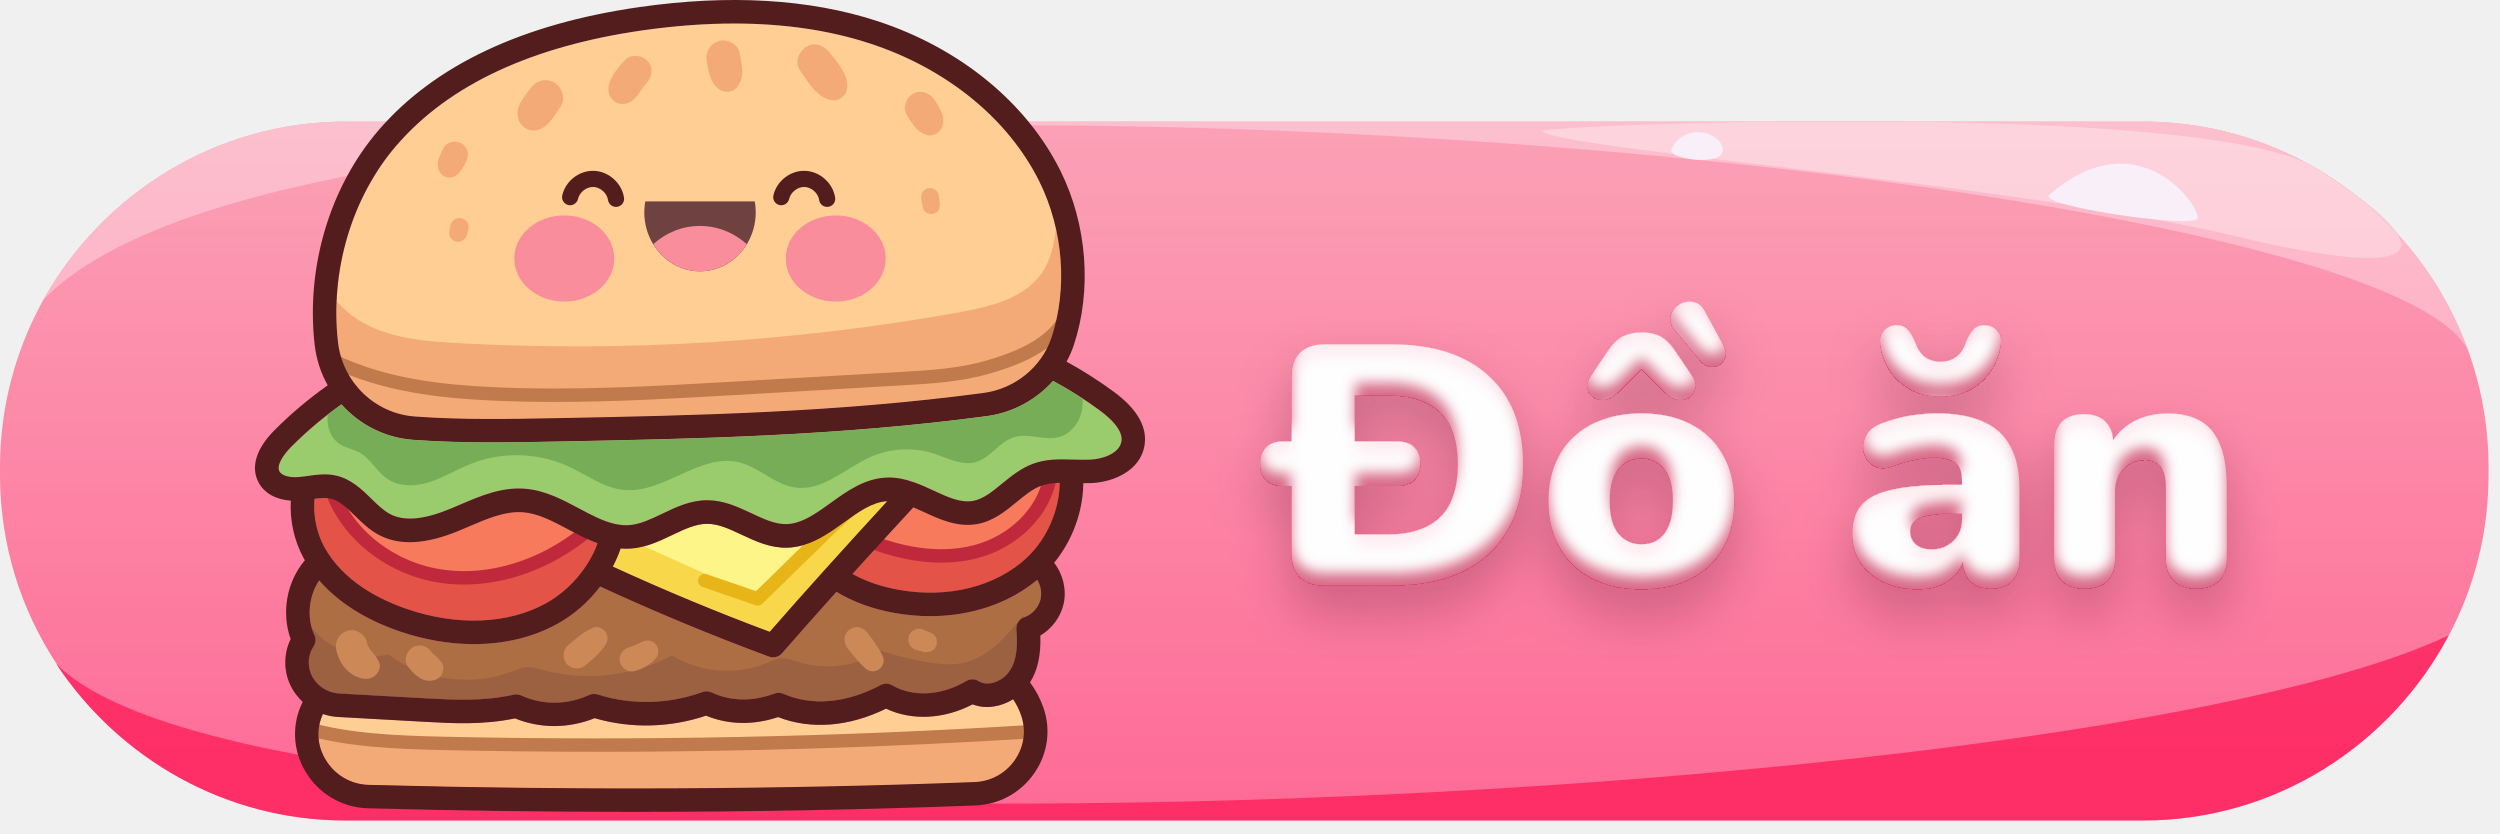
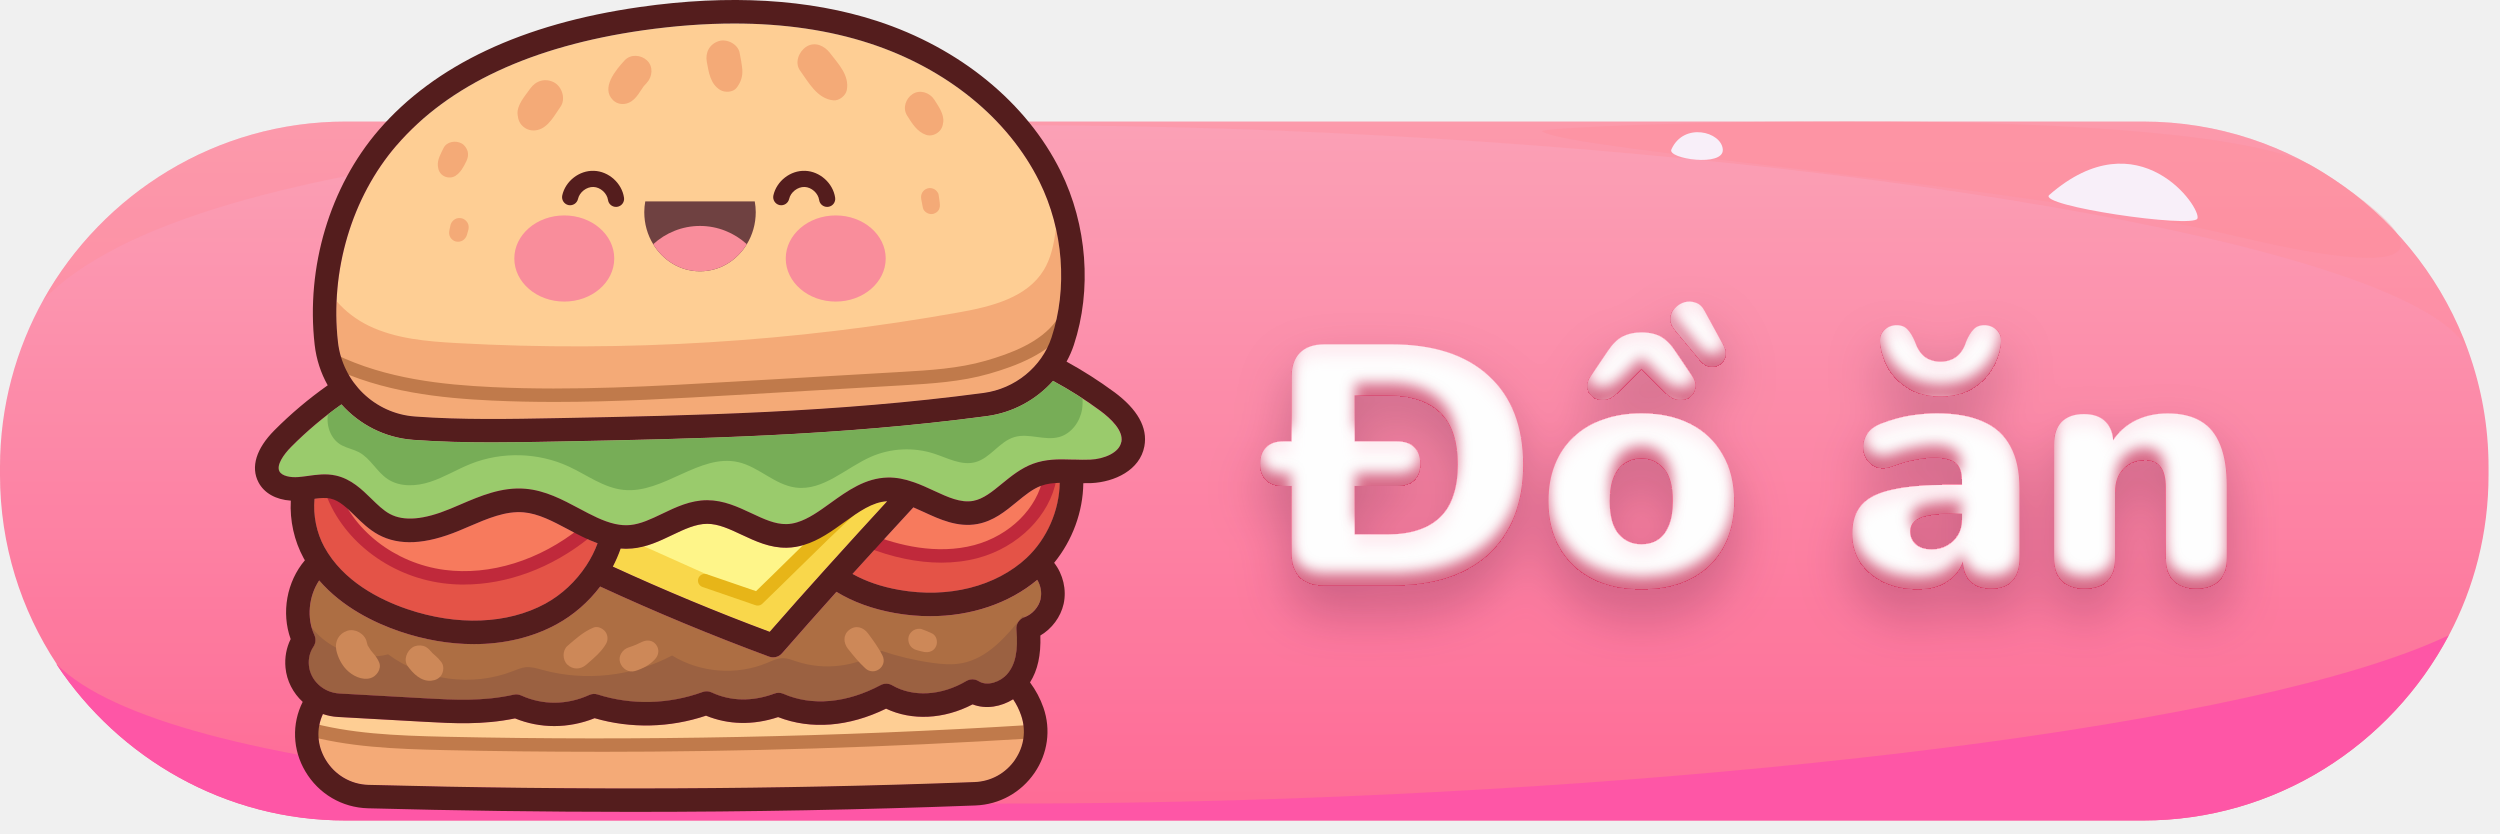
<svg xmlns="http://www.w3.org/2000/svg" width="117" height="39" viewBox="0 0 117 39" fill="none">
  <g opacity="0.9">
    <path d="M116.464 21.855V22.225C116.464 24.935 115.799 27.482 114.608 29.732C111.889 34.874 106.492 38.398 100.307 38.398H16.165C10.538 38.398 5.569 35.482 2.661 31.104V31.087C0.977 28.541 0 25.494 0 22.225V21.855C0 19.013 0.747 16.327 2.045 14.003C4.822 9.058 10.119 5.69 16.165 5.69H100.307C107.281 5.69 113.269 10.175 115.511 16.409C116.127 18.118 116.464 19.949 116.464 21.855Z" fill="url(#paint0_linear_346_343)" />
-     <g style="mix-blend-mode:color-dodge" opacity="0.32">
+     <g opacity="0.32">
      <path d="M115.511 16.41C110.887 6.955 16.033 -0.503 2.053 14.011H2.045C4.821 9.058 10.119 5.69 16.165 5.69H100.307C107.281 5.69 113.269 10.175 115.511 16.41Z" fill="#FF7E8B" />
    </g>
-     <g style="mix-blend-mode:multiply">
+     <g>
      <path d="M114.599 29.732C111.881 34.874 106.484 38.398 100.299 38.398H16.157C10.53 38.398 5.561 35.482 2.653 31.104V31.088C13.035 41.511 96.726 38.225 114.599 29.732Z" fill="#FF459D" />
    </g>
-     <g style="mix-blend-mode:color-dodge" opacity="0.32">
+     <g opacity="0.32">
      <path d="M72.175 6.15C73.506 7.054 94.262 8.582 104.587 11.046C114.912 13.51 113.622 11.169 108.431 7.892C103.24 4.614 71.748 5.855 72.175 6.142V6.15Z" fill="#FF7E8B" />
    </g>
    <path d="M95.905 9.124C95.322 9.633 102.599 10.693 102.837 10.233C103.067 9.764 100.102 5.46 95.905 9.124Z" fill="#F8EEF9" />
    <path d="M78.22 6.996C78.023 7.432 80.684 7.834 80.627 6.996C80.57 6.159 78.795 5.699 78.22 6.996Z" fill="#F8EEF9" />
    <g clip-path="url(#clip0_346_343)">
      <path d="M27.966 25.426C27.835 25.779 27.66 26.127 27.444 26.459C26.95 27.214 26.284 27.834 25.518 28.252C23.751 29.212 21.393 29.304 19.049 28.503C17.772 28.066 16.062 27.208 15.18 25.601C14.811 24.928 14.649 24.109 14.721 23.342C14.994 23.308 15.252 23.284 15.475 23.334C15.555 23.351 15.634 23.38 15.71 23.412C16.02 23.556 16.298 23.829 16.61 24.135C16.938 24.456 17.278 24.786 17.711 25.022C18.683 25.546 19.916 25.485 21.486 24.834C21.637 24.771 21.79 24.705 21.943 24.64C22.825 24.262 23.657 23.906 24.496 23.974C25.197 24.032 25.869 24.391 26.581 24.771C26.756 24.862 26.931 24.956 27.11 25.046C27.389 25.186 27.673 25.319 27.966 25.426Z" fill="#F76D4D" />
      <path d="M27.966 25.426C27.835 25.779 27.66 26.127 27.444 26.459C26.95 27.214 26.284 27.834 25.518 28.252C23.751 29.212 21.393 29.304 19.049 28.503C17.772 28.066 16.062 27.208 15.18 25.601C14.811 24.928 14.649 24.109 14.721 23.342C14.994 23.308 15.252 23.284 15.475 23.334C15.555 23.351 15.634 23.38 15.71 23.412C16.634 25.002 18.388 27.002 21.388 27.134C24.175 27.254 26.02 26.098 27.11 25.046C27.389 25.186 27.673 25.319 27.966 25.426Z" fill="#E24134" />
      <path d="M48.703 28.027C48.615 28.411 48.308 28.756 47.938 28.887C47.938 28.887 47.937 28.888 47.934 28.889C47.696 28.972 47.545 29.206 47.567 29.457C47.653 30.453 47.521 31.097 47.137 31.543C46.818 31.912 46.207 32.134 45.803 31.877C45.626 31.765 45.403 31.763 45.226 31.87C44.06 32.562 42.73 32.639 41.754 32.069C41.59 31.973 41.387 31.971 41.219 32.06C39.616 32.91 37.996 33.056 36.655 32.468C36.524 32.41 36.375 32.405 36.242 32.455C35.212 32.842 34.196 32.822 33.301 32.405C33.167 32.342 33.017 32.335 32.879 32.386C31.292 32.964 29.549 33.006 27.968 32.501C27.839 32.46 27.699 32.468 27.575 32.525C26.531 32.997 25.4 33.006 24.391 32.545C24.282 32.495 24.159 32.484 24.044 32.51C22.609 32.831 21.255 32.755 19.945 32.68L15.883 32.453C15.136 32.412 14.522 31.848 14.457 31.141C14.426 30.817 14.498 30.512 14.671 30.261C14.778 30.101 14.795 29.898 14.714 29.721C14.662 29.61 14.621 29.494 14.588 29.374C14.378 28.64 14.514 27.802 14.937 27.162C16.027 28.422 17.521 29.145 18.693 29.544C19.866 29.944 21.045 30.143 22.172 30.143C23.583 30.143 24.913 29.833 26.044 29.217C26.832 28.789 27.531 28.182 28.088 27.448C30.669 28.64 33.327 29.743 35.995 30.728C36.057 30.752 36.122 30.763 36.185 30.763C36.34 30.763 36.493 30.695 36.6 30.573C37.413 29.64 38.251 28.695 39.149 27.695C39.924 28.169 40.839 28.505 41.885 28.691C42.44 28.789 42.992 28.837 43.534 28.837C45.44 28.837 47.224 28.241 48.548 27.136C48.707 27.4 48.768 27.73 48.703 28.027Z" fill="#A55F30" />
      <path d="M47.938 28.887C47.938 28.887 47.936 28.889 47.934 28.889C47.696 28.972 47.545 29.206 47.567 29.457C47.653 30.453 47.521 31.097 47.137 31.543C46.818 31.912 46.207 32.134 45.803 31.877C45.626 31.765 45.403 31.763 45.226 31.87C44.06 32.562 42.73 32.639 41.754 32.069C41.59 31.973 41.387 31.971 41.219 32.06C39.616 32.91 37.996 33.056 36.655 32.468C36.524 32.41 36.375 32.405 36.242 32.455C35.212 32.842 34.196 32.822 33.301 32.405C33.167 32.342 33.017 32.335 32.879 32.386C31.292 32.964 29.549 33.006 27.968 32.501C27.839 32.46 27.699 32.468 27.575 32.525C26.531 32.997 25.4 33.006 24.391 32.545C24.282 32.495 24.159 32.484 24.044 32.51C22.609 32.831 21.255 32.755 19.945 32.68L15.883 32.453C15.136 32.412 14.522 31.848 14.457 31.141C14.426 30.817 14.498 30.512 14.671 30.261C14.778 30.101 14.795 29.898 14.714 29.721C14.662 29.61 14.621 29.494 14.588 29.374C15.411 30.418 16.87 30.966 18.167 30.623C19.811 31.85 22.1 32.158 24.011 31.407C24.203 31.333 24.395 31.248 24.598 31.226C24.865 31.198 25.129 31.283 25.387 31.352C27.396 31.903 29.612 31.656 31.453 30.678C32.761 31.484 34.458 31.619 35.88 31.032C36.131 30.927 36.384 30.798 36.657 30.802C36.867 30.807 37.066 30.887 37.266 30.953C38.577 31.394 40.086 31.206 41.25 30.459C42.01 30.715 42.794 30.903 43.586 31.016C44.065 31.086 44.554 31.128 45.025 31.036C46.224 30.807 47.091 29.791 47.856 28.839C47.882 28.857 47.91 28.874 47.938 28.887Z" fill="#91512D" />
      <path d="M17.748 31.012C17.684 30.85 17.595 30.724 17.483 30.595C17.453 30.56 17.424 30.523 17.396 30.488C17.379 30.468 17.37 30.457 17.363 30.451C17.313 30.379 17.269 30.302 17.219 30.226C17.215 30.217 17.208 30.21 17.204 30.204C17.204 30.202 17.204 30.2 17.204 30.197C17.189 30.143 17.171 30.09 17.16 30.036C17.075 29.66 16.621 29.402 16.254 29.52C15.854 29.649 15.656 30.023 15.739 30.427C15.811 30.765 15.979 31.097 16.219 31.344C16.494 31.625 16.935 31.85 17.333 31.739C17.619 31.658 17.866 31.309 17.748 31.008" fill="#C97C47" />
      <path d="M20.67 31.005C20.573 30.874 20.48 30.778 20.36 30.673C20.318 30.636 20.274 30.601 20.233 30.56C20.194 30.52 20.065 30.352 20.191 30.523C20.089 30.383 19.98 30.276 19.807 30.228C19.654 30.186 19.449 30.204 19.311 30.293C19.041 30.468 18.87 30.881 19.08 31.174C19.331 31.521 19.709 31.901 20.178 31.857C20.381 31.837 20.558 31.761 20.667 31.578C20.761 31.416 20.783 31.165 20.667 31.005" fill="#C97C47" />
      <path d="M28.324 29.555C28.206 29.409 27.97 29.291 27.778 29.37C27.308 29.562 26.935 29.9 26.557 30.228C26.311 30.442 26.321 30.892 26.557 31.108C26.819 31.35 27.175 31.337 27.437 31.108C27.771 30.817 28.138 30.52 28.363 30.13C28.468 29.951 28.451 29.715 28.322 29.553" fill="#C97C47" />
      <path d="M30.706 30.171C30.543 29.959 30.283 29.931 30.049 30.04C29.986 30.069 29.924 30.099 29.861 30.127C29.844 30.136 29.691 30.206 29.739 30.184C29.787 30.162 29.634 30.226 29.614 30.232C29.549 30.256 29.486 30.28 29.42 30.3C29.134 30.387 28.924 30.704 29.02 31.003C29.114 31.291 29.418 31.497 29.724 31.403C30.077 31.294 30.416 31.119 30.665 30.839C30.835 30.649 30.866 30.379 30.704 30.171" fill="#C97C47" />
      <path d="M41.293 30.66C41.103 30.298 40.868 29.97 40.623 29.643C40.411 29.359 40.055 29.239 39.747 29.477C39.444 29.71 39.468 30.086 39.686 30.366C39.94 30.686 40.195 30.999 40.496 31.276C40.924 31.667 41.562 31.178 41.293 30.663" fill="#C97C47" />
      <path d="M43.615 29.643C43.46 29.566 43.303 29.505 43.141 29.446C43.025 29.402 42.857 29.435 42.754 29.496C42.65 29.558 42.551 29.678 42.523 29.798C42.462 30.069 42.604 30.337 42.874 30.416C42.999 30.453 43.121 30.488 43.25 30.512C43.486 30.555 43.713 30.466 43.811 30.237C43.899 30.031 43.831 29.747 43.617 29.643" fill="#C97C47" />
      <path d="M49.212 15.8C48.757 17.175 47.508 18.191 46.03 18.39C39.107 19.313 32.475 19.442 26.059 19.569C23.88 19.61 21.626 19.654 19.418 19.492C17.544 19.355 16.031 17.89 15.819 16.012C15.747 15.374 15.725 14.732 15.752 14.094C15.87 11.395 16.865 8.766 18.56 6.802C20.999 3.974 24.878 2.164 30.088 1.419C31.578 1.205 33.004 1.098 34.362 1.098C36.681 1.098 38.801 1.409 40.699 2.027C44.298 3.199 47.196 5.558 48.653 8.501C48.993 9.194 49.251 9.93 49.421 10.685C49.806 12.393 49.742 14.197 49.212 15.8Z" fill="#FFCA8A" />
      <path d="M49.212 15.8C48.757 17.175 47.508 18.191 46.03 18.39C39.107 19.313 32.475 19.442 26.059 19.569C23.88 19.61 21.626 19.654 19.418 19.492C17.544 19.355 16.031 17.89 15.819 16.012C15.747 15.374 15.725 14.732 15.752 14.094C16.162 14.572 16.689 14.968 17.254 15.243C18.532 15.861 19.986 15.979 21.401 16.057C29.263 16.49 37.177 16.003 44.927 14.61C46.416 14.343 48.072 13.926 48.853 12.631C49.172 12.105 49.306 11.487 49.395 10.877C49.404 10.814 49.413 10.749 49.421 10.685C49.806 12.393 49.742 14.197 49.212 15.8Z" fill="#F4A269" />
      <path d="M25.961 18.811C24.98 18.811 24.002 18.791 23.026 18.746C20.654 18.634 17.896 18.357 15.42 17.147C15.265 17.071 15.199 16.883 15.276 16.726C15.352 16.57 15.54 16.505 15.695 16.581C18.071 17.739 20.748 18.008 23.056 18.117C26.834 18.296 30.676 18.073 34.392 17.857L42.189 17.405C43.499 17.328 44.855 17.25 46.124 16.885C47.275 16.553 48.692 16.04 49.443 14.994C49.546 14.854 49.74 14.821 49.882 14.922C50.024 15.022 50.054 15.219 49.954 15.361C49.089 16.562 47.545 17.13 46.298 17.49C44.962 17.874 43.571 17.955 42.226 18.034L34.43 18.486C31.654 18.647 28.806 18.811 25.963 18.811" fill="#BA6D38" />
      <path d="M30.276 2.824C29.992 2.562 29.514 2.522 29.234 2.824C28.83 3.26 28.101 4.119 28.693 4.691C28.887 4.879 29.171 4.916 29.416 4.813C29.623 4.726 29.754 4.575 29.883 4.396C29.959 4.291 30.027 4.178 30.101 4.071C30.11 4.057 30.117 4.049 30.121 4.042C30.128 4.036 30.134 4.027 30.147 4.014C30.191 3.966 30.232 3.916 30.278 3.867C30.538 3.584 30.58 3.103 30.278 2.826" fill="#F4A269" />
      <path d="M25.937 3.859C25.513 3.636 25.07 3.776 24.806 4.156C24.57 4.494 24.175 4.922 24.223 5.363C24.249 5.606 24.317 5.796 24.515 5.949C24.705 6.095 24.93 6.139 25.164 6.082C25.671 5.96 25.954 5.387 26.234 4.992C26.485 4.638 26.308 4.057 25.937 3.861" fill="#F4A269" />
      <path d="M34.74 3.258C34.72 2.998 34.663 2.738 34.617 2.481C34.545 2.068 34.019 1.799 33.637 1.924C33.198 2.066 32.997 2.465 33.08 2.904C33.172 3.391 33.242 3.933 33.709 4.213C33.923 4.341 34.301 4.328 34.469 4.114C34.668 3.861 34.764 3.581 34.74 3.256" fill="#F4A269" />
      <path d="M38.843 2.479C38.586 2.142 38.134 1.928 37.732 2.188C37.391 2.409 37.175 2.931 37.441 3.3C37.85 3.865 38.241 4.619 39.005 4.697C39.267 4.723 39.579 4.479 39.63 4.221C39.765 3.529 39.234 2.99 38.843 2.481" fill="#F4A269" />
      <path d="M43.724 4.662C43.516 4.337 43.058 4.178 42.715 4.398C42.389 4.608 42.23 5.058 42.451 5.407C42.68 5.77 42.918 6.169 43.344 6.313C43.534 6.377 43.743 6.318 43.896 6.2C44.065 6.069 44.123 5.909 44.145 5.702C44.185 5.333 43.912 4.959 43.724 4.662Z" fill="#F4A269" />
      <path d="M21.884 7.078C21.845 6.936 21.733 6.781 21.6 6.709C21.323 6.562 20.908 6.621 20.757 6.929C20.635 7.178 20.462 7.475 20.491 7.763C20.508 7.96 20.582 8.13 20.761 8.233C20.925 8.329 21.148 8.335 21.31 8.233C21.561 8.071 21.696 7.811 21.823 7.551C21.897 7.401 21.93 7.244 21.886 7.075" fill="#F4A269" />
      <path d="M43.982 9.497C43.964 9.368 43.945 9.237 43.927 9.109C43.914 9.012 43.814 8.903 43.733 8.857C43.643 8.805 43.51 8.783 43.41 8.816C43.178 8.89 43.071 9.102 43.115 9.333C43.139 9.462 43.165 9.589 43.189 9.718C43.23 9.93 43.495 10.069 43.694 10.004C43.794 9.971 43.888 9.91 43.938 9.816C43.993 9.711 43.995 9.615 43.98 9.499" fill="#F4A269" />
      <path d="M21.875 10.417C21.823 10.327 21.72 10.242 21.617 10.218C21.506 10.192 21.384 10.198 21.286 10.262C21.192 10.323 21.115 10.41 21.087 10.519C21.065 10.607 21.045 10.692 21.03 10.779C21.01 10.895 21.013 11.002 21.074 11.107C21.126 11.194 21.227 11.279 21.327 11.301C21.563 11.356 21.773 11.231 21.849 11.004C21.877 10.921 21.899 10.836 21.921 10.749C21.949 10.639 21.936 10.515 21.877 10.414" fill="#F4A269" />
      <path d="M47.921 34.224C47.923 34.689 47.786 35.148 47.511 35.55C47.074 36.187 46.38 36.57 45.609 36.6C36.48 36.947 26.937 36.991 17.246 36.729C16.416 36.707 15.665 36.264 15.237 35.543C14.988 35.122 14.878 34.661 14.911 34.205C14.929 33.936 14.998 33.669 15.117 33.414C15.339 33.49 15.575 33.538 15.822 33.552L19.884 33.779C21.218 33.855 22.594 33.932 24.107 33.621C24.692 33.859 25.317 33.98 25.944 33.98C26.57 33.98 27.223 33.857 27.833 33.611C29.521 34.102 31.355 34.063 33.045 33.493C34.098 33.925 35.255 33.947 36.419 33.56C37.955 34.157 39.73 34.017 41.472 33.165C42.678 33.737 44.178 33.663 45.521 32.964C46.155 33.211 46.862 33.069 47.419 32.726C47.574 32.955 47.701 33.209 47.795 33.484C47.878 33.726 47.919 33.977 47.921 34.224Z" fill="#FFCA8A" />
      <path d="M47.921 34.224C47.923 34.689 47.786 35.148 47.511 35.55C47.074 36.187 46.38 36.57 45.609 36.6C36.48 36.947 26.937 36.991 17.246 36.729C16.416 36.707 15.665 36.264 15.237 35.543C14.988 35.122 14.878 34.661 14.911 34.205C16.936 34.624 20.923 35.126 28.158 34.995C34.382 34.882 42.012 34.534 47.921 34.224Z" fill="#F4A269" />
      <path d="M27.944 35.183C25.57 35.183 23.201 35.157 20.84 35.106C18.436 35.054 16.276 34.962 14.177 34.373C14.009 34.325 13.913 34.152 13.961 33.984C14.007 33.818 14.182 33.72 14.348 33.768C16.374 34.338 18.492 34.427 20.853 34.48C29.955 34.678 39.179 34.493 48.268 33.925C48.439 33.912 48.592 34.045 48.602 34.22C48.613 34.392 48.482 34.543 48.308 34.554C41.56 34.975 34.738 35.185 27.944 35.185" fill="#BA6D38" />
      <path d="M49.598 22.598C49.581 23.884 49.004 25.218 48.057 26.103C46.609 27.452 44.373 28.014 42.077 27.605C41.25 27.459 40.52 27.208 39.9 26.86C40.337 26.378 40.772 25.9 41.193 25.437C41.734 24.843 42.259 24.275 42.748 23.744C42.907 23.812 43.071 23.886 43.239 23.965C43.982 24.308 44.82 24.694 45.746 24.524C46.497 24.384 47.052 23.93 47.587 23.491C47.969 23.177 48.33 22.88 48.727 22.735C48.849 22.692 48.974 22.659 49.105 22.639C49.262 22.613 49.426 22.602 49.598 22.598Z" fill="#F76D4D" />
      <path d="M49.598 22.598C49.581 23.884 49.004 25.218 48.057 26.103C46.609 27.452 44.373 28.014 42.077 27.605C41.25 27.459 40.52 27.208 39.9 26.86C40.337 26.378 40.772 25.9 41.193 25.437C42.388 25.873 44.373 26.387 46.065 25.823C47.86 25.225 48.733 23.602 49.105 22.639C49.262 22.613 49.426 22.602 49.598 22.598Z" fill="#E24134" />
      <path d="M41.518 23.454C40.625 24.428 39.636 25.507 38.647 26.607C37.716 27.64 36.854 28.61 36.022 29.564C33.545 28.64 31.082 27.614 28.684 26.511C28.826 26.238 28.948 25.956 29.047 25.67C29.13 25.677 29.213 25.681 29.293 25.681C29.392 25.681 29.49 25.677 29.586 25.668C29.778 25.651 29.962 25.616 30.141 25.568C30.608 25.445 31.038 25.24 31.457 25.039C32.025 24.766 32.562 24.513 33.097 24.513C33.633 24.513 34.146 24.76 34.703 25.02C35.36 25.328 36.032 25.644 36.825 25.629C37.094 25.625 37.365 25.581 37.624 25.5C37.915 25.413 38.19 25.288 38.45 25.14C38.821 24.932 39.171 24.681 39.511 24.436C40.186 23.95 40.826 23.489 41.518 23.454Z" fill="#FFF57D" />
      <path d="M41.518 23.454C40.625 24.428 39.636 25.507 38.647 26.607C37.716 27.64 36.854 28.61 36.022 29.564C33.545 28.64 31.082 27.614 28.684 26.511C28.826 26.238 28.948 25.956 29.047 25.67C29.13 25.677 29.213 25.681 29.293 25.681C29.392 25.681 29.49 25.677 29.586 25.668C29.778 25.651 29.962 25.616 30.141 25.568L35.583 28.007L38.45 25.14C38.821 24.932 39.171 24.681 39.511 24.436C40.186 23.95 40.826 23.489 41.518 23.454Z" fill="#F9D438" />
      <path d="M21.718 27.358C21.386 27.358 21.056 27.337 20.731 27.295C18.152 26.959 15.922 25.203 15.182 22.925C15.127 22.759 15.219 22.582 15.383 22.53C15.549 22.476 15.726 22.567 15.778 22.731C16.444 24.782 18.466 26.365 20.809 26.671C22.939 26.948 25.256 26.227 27.169 24.692C27.304 24.583 27.503 24.605 27.61 24.74C27.719 24.875 27.697 25.074 27.562 25.181C25.806 26.59 23.725 27.356 21.716 27.356" fill="#BA1327" />
      <path d="M44.053 26.332C42.949 26.332 41.758 26.087 40.538 25.603C40.376 25.539 40.297 25.356 40.361 25.194C40.424 25.033 40.608 24.954 40.769 25.017C41.994 25.502 43.826 25.983 45.602 25.509C47.261 25.065 48.556 23.781 48.823 22.314C48.853 22.143 49.017 22.03 49.19 22.061C49.36 22.091 49.474 22.255 49.443 22.427C49.133 24.129 47.655 25.611 45.766 26.116C45.226 26.26 44.652 26.332 44.056 26.332" fill="#BA1327" />
      <path d="M35.461 28.341C35.426 28.341 35.391 28.337 35.358 28.324L32.877 27.47C32.713 27.413 32.626 27.234 32.683 27.07C32.74 26.906 32.919 26.819 33.083 26.876L35.382 27.666C35.895 27.171 36.393 26.681 36.876 26.205C37.858 25.238 38.786 24.325 39.761 23.439C39.889 23.323 40.088 23.331 40.204 23.46C40.319 23.589 40.311 23.788 40.182 23.906C39.217 24.784 38.293 25.692 37.315 26.655C36.786 27.175 36.242 27.71 35.677 28.254C35.618 28.311 35.539 28.341 35.458 28.341" fill="#E5AE00" />
      <path d="M52.476 20.685C52.383 21.187 51.675 21.482 51.026 21.512C50.773 21.523 50.515 21.512 50.242 21.506H50.142C49.535 21.484 48.939 21.484 48.349 21.702C47.777 21.912 47.325 22.281 46.888 22.639C46.443 23.006 46.019 23.353 45.545 23.441C44.964 23.55 44.351 23.266 43.702 22.965C43.407 22.829 43.102 22.689 42.787 22.578C42.785 22.576 42.781 22.576 42.778 22.576C42.337 22.416 41.942 22.344 41.553 22.351C40.496 22.371 39.669 22.967 38.867 23.543C38.337 23.925 37.832 24.288 37.303 24.447C37.135 24.5 36.972 24.526 36.803 24.53C36.266 24.539 35.738 24.288 35.17 24.024C34.53 23.722 33.866 23.415 33.1 23.412H33.091C32.307 23.412 31.632 23.735 30.982 24.048C30.466 24.295 29.979 24.528 29.486 24.572C29.259 24.594 29.025 24.576 28.774 24.52C28.223 24.397 27.677 24.107 27.099 23.799C26.319 23.384 25.513 22.956 24.587 22.877C23.476 22.783 22.476 23.214 21.508 23.628C21.36 23.692 21.213 23.755 21.065 23.816C19.82 24.332 18.894 24.41 18.235 24.054C17.936 23.893 17.667 23.628 17.379 23.349C16.935 22.914 16.431 22.421 15.717 22.262C15.249 22.154 14.797 22.22 14.398 22.277C14.319 22.288 14.243 22.301 14.173 22.309C14.099 22.318 14.024 22.327 13.95 22.331C13.599 22.36 13.19 22.288 13.072 22.063C12.922 21.777 13.258 21.283 13.625 20.914C14.162 20.372 14.739 19.864 15.346 19.394C15.553 19.235 15.763 19.08 15.977 18.929C16.817 19.872 18.008 20.493 19.337 20.589C20.563 20.68 21.797 20.709 23.019 20.709C24.05 20.709 25.076 20.689 26.085 20.669C32.528 20.543 39.19 20.412 46.176 19.479C47.395 19.318 48.493 18.713 49.277 17.831C49.747 18.084 50.21 18.359 50.66 18.654C50.939 18.835 51.212 19.025 51.481 19.224C51.989 19.599 52.575 20.159 52.476 20.685Z" fill="#90C65D" />
      <path d="M52.136 18.342C51.428 17.82 50.681 17.346 49.915 16.924C50.05 16.677 50.166 16.418 50.256 16.145C51.109 13.566 50.878 10.526 49.638 8.014C48.052 4.806 44.918 2.243 41.038 0.98C37.869 -0.05 34.133 -0.271 29.933 0.33C24.452 1.114 20.344 3.049 17.726 6.084C15.435 8.742 14.313 12.498 14.726 16.134C14.804 16.82 15.016 17.462 15.337 18.032C14.444 18.663 13.607 19.368 12.843 20.137C11.989 20.995 11.725 21.86 12.096 22.569C12.36 23.078 12.911 23.384 13.61 23.43C13.557 24.358 13.767 25.31 14.214 26.129C14.232 26.16 14.252 26.188 14.269 26.221C13.417 27.223 13.158 28.673 13.603 29.909C13.402 30.313 13.317 30.778 13.361 31.245C13.42 31.872 13.719 32.436 14.166 32.848C13.647 33.879 13.693 35.096 14.291 36.102C14.911 37.151 16.005 37.795 17.217 37.828C21.382 37.939 25.518 37.996 29.604 37.996C35.054 37.996 40.42 37.895 45.65 37.696C46.773 37.653 47.781 37.096 48.417 36.168C49.037 35.261 49.19 34.15 48.834 33.121C48.683 32.687 48.469 32.292 48.205 31.936C48.563 31.37 48.72 30.66 48.688 29.743C49.229 29.424 49.638 28.878 49.777 28.267C49.926 27.603 49.753 26.876 49.334 26.339C50.19 25.29 50.684 23.95 50.699 22.613C50.823 22.613 50.95 22.613 51.077 22.609C52.16 22.558 53.348 22.006 53.557 20.886C53.719 20.014 53.241 19.156 52.134 18.339L52.136 18.342ZM18.558 6.805C20.997 3.977 24.876 2.164 30.086 1.419C31.576 1.208 33.002 1.101 34.36 1.101C36.677 1.101 38.8 1.411 40.695 2.029C44.294 3.201 47.194 5.56 48.648 8.504C49.764 10.762 49.974 13.489 49.21 15.8C48.753 17.175 47.504 18.193 46.028 18.39C39.105 19.313 32.473 19.444 26.057 19.569C23.878 19.61 21.624 19.656 19.416 19.492C17.543 19.355 16.029 17.89 15.817 16.009C15.44 12.672 16.464 9.231 18.558 6.802V6.805ZM47.508 35.55C47.072 36.187 46.379 36.572 45.606 36.6C36.478 36.947 26.937 36.991 17.243 36.731C16.413 36.709 15.662 36.264 15.234 35.543C14.837 34.873 14.795 34.102 15.112 33.416C15.335 33.493 15.573 33.541 15.817 33.554L19.879 33.781C21.213 33.855 22.589 33.934 24.103 33.621C24.688 33.859 25.312 33.98 25.939 33.98C26.566 33.98 27.219 33.857 27.828 33.611C29.516 34.104 31.348 34.063 33.041 33.493C34.093 33.923 35.251 33.947 36.415 33.56C37.948 34.157 39.725 34.017 41.468 33.165C42.673 33.737 44.174 33.665 45.517 32.964C46.148 33.211 46.858 33.071 47.414 32.726C47.57 32.955 47.696 33.209 47.79 33.482C48.03 34.178 47.928 34.932 47.506 35.548L47.508 35.55ZM48.703 28.027C48.616 28.413 48.308 28.758 47.934 28.889C47.696 28.972 47.545 29.206 47.567 29.457C47.655 30.455 47.522 31.097 47.139 31.543C46.821 31.912 46.207 32.134 45.803 31.879C45.628 31.767 45.405 31.765 45.226 31.87C44.06 32.562 42.73 32.639 41.754 32.071C41.59 31.975 41.387 31.971 41.219 32.06C39.618 32.912 37.998 33.056 36.657 32.468C36.526 32.412 36.378 32.407 36.245 32.458C35.214 32.842 34.198 32.824 33.303 32.405C33.17 32.342 33.019 32.335 32.881 32.386C31.294 32.964 29.551 33.006 27.97 32.501C27.841 32.46 27.699 32.468 27.575 32.525C26.531 32.999 25.402 33.006 24.391 32.547C24.282 32.497 24.159 32.484 24.044 32.51C22.609 32.831 21.255 32.755 19.945 32.682L15.883 32.455C15.136 32.414 14.525 31.85 14.457 31.143C14.426 30.817 14.501 30.514 14.671 30.263C14.778 30.103 14.795 29.9 14.714 29.723C14.343 28.918 14.446 27.904 14.937 27.164C16.027 28.424 17.523 29.145 18.696 29.547C19.866 29.946 21.045 30.145 22.174 30.145C23.585 30.145 24.913 29.835 26.044 29.219C26.834 28.789 27.533 28.182 28.088 27.45C30.669 28.642 33.327 29.745 35.993 30.73C36.057 30.754 36.12 30.765 36.183 30.765C36.34 30.765 36.491 30.7 36.598 30.575C37.411 29.643 38.249 28.697 39.147 27.697C39.922 28.171 40.839 28.505 41.883 28.691C42.438 28.789 42.99 28.837 43.532 28.837C45.438 28.837 47.222 28.241 48.544 27.136C48.703 27.4 48.766 27.73 48.699 28.027H48.703ZM14.721 23.345C14.994 23.308 15.252 23.284 15.475 23.336C15.885 23.428 16.221 23.757 16.61 24.137C16.938 24.458 17.276 24.788 17.711 25.024C18.68 25.548 19.916 25.487 21.486 24.836C21.639 24.773 21.79 24.707 21.943 24.642C22.825 24.264 23.657 23.908 24.496 23.976C25.197 24.035 25.869 24.393 26.581 24.771C27.027 25.009 27.485 25.251 27.966 25.426C27.835 25.779 27.662 26.127 27.444 26.459C26.95 27.214 26.284 27.834 25.518 28.252C23.751 29.212 21.393 29.304 19.049 28.503C17.772 28.066 16.062 27.208 15.18 25.601C14.811 24.928 14.649 24.109 14.721 23.342V23.345ZM28.684 26.513C28.826 26.238 28.948 25.959 29.047 25.672C29.13 25.679 29.213 25.683 29.294 25.683C29.392 25.683 29.488 25.679 29.586 25.67C30.276 25.607 30.877 25.319 31.458 25.041C32.025 24.771 32.563 24.515 33.098 24.515C33.622 24.515 34.148 24.762 34.705 25.024C35.36 25.33 36.035 25.648 36.828 25.633C37.096 25.627 37.367 25.583 37.627 25.502C38.328 25.293 38.931 24.858 39.514 24.439C40.191 23.952 40.828 23.493 41.52 23.458C40.627 24.43 39.638 25.511 38.649 26.611C37.716 27.645 36.856 28.614 36.022 29.568C33.545 28.645 31.084 27.62 28.684 26.518V26.513ZM48.054 26.103C46.606 27.452 44.373 28.014 42.075 27.605C41.248 27.459 40.518 27.208 39.898 26.86C40.894 25.758 41.876 24.688 42.746 23.744C42.907 23.812 43.069 23.886 43.239 23.965C43.982 24.308 44.82 24.694 45.744 24.524C46.497 24.384 47.05 23.93 47.585 23.491C47.967 23.177 48.327 22.882 48.725 22.735C48.991 22.637 49.282 22.604 49.594 22.598C49.577 23.884 49 25.216 48.052 26.103H48.054ZM52.477 20.685C52.383 21.187 51.675 21.482 51.026 21.512C50.775 21.523 50.518 21.517 50.245 21.508H50.144C49.537 21.486 48.941 21.486 48.351 21.702C47.779 21.912 47.327 22.283 46.89 22.639C46.443 23.006 46.021 23.353 45.547 23.441C44.967 23.55 44.353 23.266 43.704 22.965C43.41 22.829 43.104 22.687 42.789 22.576C42.787 22.576 42.785 22.576 42.781 22.574C42.339 22.416 41.944 22.342 41.555 22.349C40.498 22.369 39.671 22.965 38.869 23.541C38.337 23.925 37.834 24.286 37.306 24.445C37.138 24.498 36.972 24.524 36.806 24.528C36.266 24.539 35.738 24.288 35.172 24.022C34.532 23.722 33.868 23.412 33.102 23.41H33.095C32.309 23.41 31.637 23.733 30.986 24.046C30.471 24.292 29.984 24.526 29.49 24.572C29.263 24.594 29.031 24.576 28.778 24.52C28.228 24.397 27.682 24.107 27.101 23.797C26.323 23.382 25.518 22.954 24.592 22.875C23.478 22.781 22.48 23.211 21.513 23.626C21.364 23.69 21.216 23.753 21.069 23.814C19.825 24.329 18.899 24.408 18.239 24.05C17.94 23.888 17.671 23.624 17.385 23.345C16.94 22.91 16.438 22.419 15.723 22.257C15.256 22.152 14.802 22.218 14.402 22.275C14.326 22.285 14.249 22.296 14.177 22.305C14.103 22.314 14.029 22.323 13.955 22.327C13.603 22.355 13.193 22.283 13.077 22.058C12.926 21.772 13.264 21.279 13.629 20.91C14.35 20.185 15.138 19.519 15.981 18.925C16.824 19.868 18.012 20.488 19.342 20.584C20.567 20.674 21.801 20.702 23.024 20.702C24.055 20.702 25.079 20.683 26.09 20.663C32.532 20.536 39.195 20.407 46.181 19.473C47.401 19.311 48.498 18.706 49.284 17.824C50.046 18.235 50.786 18.7 51.487 19.219C51.996 19.595 52.581 20.154 52.483 20.68L52.477 20.685Z" fill="#420606" />
      <path d="M50.64 19.158C50.544 19.744 50.138 20.298 49.566 20.453C48.886 20.639 48.146 20.255 47.471 20.456C46.773 20.663 46.353 21.436 45.65 21.628C45.002 21.805 44.349 21.436 43.711 21.229C42.761 20.921 41.697 20.971 40.782 21.368C39.59 21.886 38.529 22.986 37.242 22.818C36.266 22.694 35.52 21.853 34.561 21.63C32.735 21.207 31.047 23.122 29.182 22.927C28.25 22.831 27.466 22.224 26.614 21.831C25.186 21.172 23.485 21.128 22.024 21.711C21.384 21.967 20.79 22.336 20.135 22.55C19.482 22.764 18.718 22.803 18.143 22.421C17.628 22.078 17.34 21.449 16.794 21.161C16.542 21.028 16.256 20.977 16.005 20.846C15.492 20.582 15.263 19.958 15.346 19.394C15.553 19.235 15.763 19.08 15.977 18.929C16.818 19.872 18.008 20.493 19.338 20.589C20.563 20.68 21.797 20.709 23.02 20.709C24.05 20.709 25.077 20.689 26.085 20.669C32.528 20.543 39.19 20.412 46.176 19.479C47.395 19.318 48.493 18.713 49.277 17.831C49.747 18.084 50.21 18.359 50.66 18.654C50.673 18.822 50.666 18.99 50.64 19.158Z" fill="#69A546" />
      <path d="M36.773 12.098C36.773 10.984 37.821 10.082 39.112 10.082C40.402 10.082 41.451 10.984 41.451 12.098C41.451 13.212 40.402 14.114 39.112 14.114C37.821 14.114 36.773 13.212 36.773 12.098Z" fill="#F98291" />
      <path d="M24.07 12.098C24.07 10.984 25.118 10.082 26.409 10.082C27.699 10.082 28.747 10.984 28.747 12.098C28.747 13.212 27.699 14.114 26.409 14.114C25.118 14.114 24.07 13.212 24.07 12.098Z" fill="#F98291" />
      <path d="M28.828 9.683C28.643 9.683 28.481 9.547 28.455 9.36C28.409 9.041 28.097 8.761 27.774 8.75C27.448 8.739 27.121 8.995 27.051 9.309C27.005 9.513 26.804 9.641 26.601 9.598C26.398 9.552 26.269 9.351 26.313 9.146C26.461 8.475 27.112 7.966 27.802 7.995C28.488 8.019 29.104 8.571 29.204 9.251C29.235 9.458 29.09 9.65 28.885 9.679C28.868 9.681 28.848 9.683 28.831 9.683" fill="#420606" />
      <path d="M38.71 9.683C38.524 9.683 38.362 9.547 38.336 9.36C38.291 9.041 37.978 8.761 37.655 8.75C37.33 8.739 37.002 8.995 36.932 9.309C36.886 9.513 36.685 9.641 36.482 9.598C36.279 9.552 36.15 9.351 36.194 9.146C36.343 8.475 36.993 7.966 37.683 7.995C38.369 8.019 38.985 8.571 39.085 9.251C39.116 9.458 38.972 9.65 38.767 9.679C38.747 9.681 38.729 9.683 38.712 9.683" fill="#420606" />
      <path d="M35.369 9.927C35.369 10.48 35.216 10.995 34.952 11.428C34.489 12.192 33.679 12.697 32.759 12.697C31.84 12.697 31.032 12.192 30.569 11.428C30.305 10.998 30.152 10.48 30.152 9.927C30.152 9.755 30.169 9.589 30.198 9.427H35.323C35.351 9.591 35.369 9.757 35.369 9.927Z" fill="#612D2D" />
      <path d="M34.952 11.428C34.489 12.192 33.679 12.697 32.759 12.697C31.84 12.697 31.032 12.192 30.569 11.428C31.159 10.895 31.925 10.574 32.759 10.574C33.593 10.574 34.36 10.895 34.952 11.428Z" fill="#F98291" />
    </g>
    <g filter="url(#filter0_dii_346_343)">
      <path d="M61.987 27.398C61.485 27.398 61.101 27.27 60.835 27.014C60.579 26.747 60.451 26.369 60.451 25.878V17.638C60.451 17.147 60.579 16.774 60.835 16.518C61.101 16.251 61.485 16.118 61.987 16.118H65.123C67.085 16.118 68.6 16.609 69.667 17.59C70.744 18.571 71.283 19.958 71.283 21.75C71.283 22.646 71.144 23.446 70.867 24.15C70.589 24.843 70.189 25.435 69.667 25.926C69.144 26.406 68.499 26.774 67.731 27.03C66.973 27.275 66.104 27.398 65.123 27.398H61.987ZM63.395 25.014H64.931C65.496 25.014 65.981 24.945 66.387 24.806C66.803 24.667 67.144 24.465 67.411 24.198C67.688 23.931 67.891 23.595 68.019 23.19C68.157 22.785 68.227 22.305 68.227 21.75C68.227 20.641 67.955 19.825 67.411 19.302C66.867 18.769 66.04 18.502 64.931 18.502H63.395V25.014ZM60.051 22.742C59.709 22.742 59.448 22.651 59.267 22.47C59.075 22.289 58.979 22.033 58.979 21.702C58.979 21.371 59.075 21.115 59.267 20.934C59.448 20.753 59.709 20.662 60.051 20.662H65.379C65.731 20.662 65.997 20.753 66.179 20.934C66.371 21.115 66.467 21.371 66.467 21.702C66.467 22.033 66.371 22.289 66.179 22.47C65.997 22.651 65.731 22.742 65.379 22.742H60.051ZM76.821 27.574C75.946 27.574 75.183 27.409 74.533 27.078C73.882 26.747 73.376 26.273 73.013 25.654C72.65 25.035 72.469 24.305 72.469 23.462C72.469 22.822 72.57 22.251 72.773 21.75C72.975 21.238 73.269 20.806 73.653 20.454C74.037 20.091 74.496 19.819 75.029 19.638C75.562 19.446 76.159 19.35 76.821 19.35C77.695 19.35 78.458 19.515 79.109 19.846C79.76 20.177 80.261 20.651 80.613 21.27C80.976 21.878 81.157 22.609 81.157 23.462C81.157 24.091 81.055 24.662 80.853 25.174C80.65 25.686 80.357 26.123 79.973 26.486C79.6 26.838 79.141 27.11 78.597 27.302C78.064 27.483 77.472 27.574 76.821 27.574ZM76.821 25.478C77.109 25.478 77.365 25.409 77.589 25.27C77.813 25.121 77.984 24.902 78.101 24.614C78.229 24.315 78.293 23.931 78.293 23.462C78.293 22.747 78.154 22.235 77.877 21.926C77.6 21.606 77.248 21.446 76.821 21.446C76.533 21.446 76.277 21.515 76.053 21.654C75.829 21.793 75.653 22.011 75.525 22.31C75.397 22.598 75.333 22.982 75.333 23.462C75.333 24.166 75.472 24.678 75.749 24.998C76.026 25.318 76.383 25.478 76.821 25.478ZM75.669 18.406C75.477 18.587 75.285 18.689 75.093 18.71C74.901 18.731 74.73 18.694 74.581 18.598C74.431 18.491 74.335 18.353 74.293 18.182C74.261 18.001 74.314 17.809 74.453 17.606L75.253 16.422C75.466 16.102 75.695 15.878 75.941 15.75C76.197 15.622 76.49 15.558 76.821 15.558C77.045 15.558 77.248 15.585 77.429 15.638C77.621 15.691 77.791 15.782 77.941 15.91C78.101 16.038 78.25 16.209 78.389 16.422L79.189 17.606C79.328 17.809 79.376 18.001 79.333 18.182C79.301 18.353 79.21 18.491 79.061 18.598C78.922 18.694 78.751 18.731 78.549 18.71C78.357 18.689 78.165 18.587 77.973 18.406L76.821 17.254L75.669 18.406ZM79.573 16.87L78.405 15.462C78.245 15.27 78.17 15.083 78.181 14.902C78.192 14.721 78.255 14.566 78.373 14.438C78.501 14.299 78.65 14.203 78.821 14.15C79.002 14.097 79.178 14.102 79.349 14.166C79.53 14.219 79.674 14.353 79.781 14.566L80.645 16.15C80.751 16.353 80.784 16.534 80.741 16.694C80.698 16.854 80.608 16.977 80.469 17.062C80.341 17.147 80.192 17.179 80.021 17.158C79.861 17.126 79.712 17.03 79.573 16.87ZM89.776 27.574C89.168 27.574 88.629 27.462 88.16 27.238C87.701 27.014 87.339 26.71 87.072 26.326C86.816 25.931 86.688 25.483 86.688 24.982C86.688 24.406 86.837 23.953 87.136 23.622C87.435 23.291 87.915 23.057 88.576 22.918C89.237 22.769 90.117 22.694 91.216 22.694H92.096V24.038H91.216C90.8 24.038 90.453 24.07 90.176 24.134C89.909 24.187 89.712 24.278 89.584 24.406C89.456 24.523 89.392 24.678 89.392 24.87C89.392 25.115 89.477 25.318 89.648 25.478C89.829 25.638 90.085 25.718 90.416 25.718C90.683 25.718 90.917 25.659 91.12 25.542C91.333 25.425 91.504 25.265 91.632 25.062C91.76 24.849 91.824 24.603 91.824 24.326V22.47C91.824 22.086 91.723 21.814 91.52 21.654C91.328 21.494 90.992 21.414 90.512 21.414C90.256 21.414 89.968 21.446 89.648 21.51C89.328 21.563 88.971 21.665 88.576 21.814C88.288 21.921 88.043 21.937 87.84 21.862C87.637 21.787 87.477 21.659 87.36 21.478C87.253 21.297 87.2 21.099 87.2 20.886C87.211 20.673 87.28 20.47 87.408 20.278C87.547 20.086 87.755 19.937 88.032 19.83C88.544 19.638 89.013 19.51 89.44 19.446C89.877 19.382 90.277 19.35 90.64 19.35C91.515 19.35 92.235 19.478 92.8 19.734C93.376 19.979 93.803 20.363 94.08 20.886C94.368 21.398 94.512 22.059 94.512 22.87V26.102C94.512 26.571 94.4 26.929 94.176 27.174C93.952 27.419 93.627 27.542 93.2 27.542C92.763 27.542 92.427 27.419 92.192 27.174C91.968 26.929 91.856 26.571 91.856 26.102V25.686L91.952 25.91C91.899 26.251 91.776 26.545 91.584 26.79C91.392 27.035 91.141 27.227 90.832 27.366C90.523 27.505 90.171 27.574 89.776 27.574ZM90.816 18.55C90.261 18.55 89.787 18.438 89.392 18.214C88.997 17.99 88.683 17.702 88.448 17.35C88.224 16.987 88.08 16.609 88.016 16.214C87.952 15.926 87.989 15.697 88.128 15.526C88.267 15.345 88.459 15.243 88.704 15.222C88.949 15.211 89.136 15.275 89.264 15.414C89.392 15.542 89.509 15.734 89.616 15.99C89.723 16.31 89.877 16.55 90.08 16.71C90.293 16.859 90.539 16.934 90.816 16.934C91.093 16.934 91.339 16.859 91.552 16.71C91.765 16.55 91.92 16.31 92.016 15.99C92.123 15.734 92.24 15.542 92.368 15.414C92.496 15.275 92.683 15.211 92.928 15.222C93.173 15.243 93.365 15.345 93.504 15.526C93.643 15.697 93.68 15.926 93.616 16.214C93.552 16.609 93.403 16.987 93.168 17.35C92.944 17.702 92.635 17.99 92.24 18.214C91.845 18.438 91.371 18.55 90.816 18.55ZM97.542 27.542C97.094 27.542 96.747 27.419 96.502 27.174C96.256 26.929 96.134 26.571 96.134 26.102V20.806C96.134 20.347 96.251 19.995 96.486 19.75C96.731 19.505 97.078 19.382 97.526 19.382C97.974 19.382 98.315 19.505 98.55 19.75C98.784 19.995 98.902 20.347 98.902 20.806V21.558L98.726 20.902C98.982 20.401 99.344 20.017 99.814 19.75C100.294 19.483 100.838 19.35 101.446 19.35C102.075 19.35 102.592 19.473 102.998 19.718C103.403 19.953 103.707 20.326 103.91 20.838C104.112 21.339 104.214 21.974 104.214 22.742V26.102C104.214 26.571 104.091 26.929 103.846 27.174C103.6 27.419 103.248 27.542 102.79 27.542C102.331 27.542 101.979 27.419 101.734 27.174C101.488 26.929 101.366 26.571 101.366 26.102V22.854C101.366 22.374 101.28 22.033 101.11 21.83C100.95 21.627 100.71 21.526 100.39 21.526C99.963 21.526 99.622 21.665 99.366 21.942C99.11 22.209 98.982 22.571 98.982 23.03V26.102C98.982 27.062 98.502 27.542 97.542 27.542Z" fill="white" />
    </g>
  </g>
  <defs>
    <filter id="filter0_dii_346_343" x="56.552" y="12.857" width="50.089" height="18.358" filterUnits="userSpaceOnUse" color-interpolation-filters="sRGB">
      <feFlood flood-opacity="0" result="BackgroundImageFix" />
      <feColorMatrix in="SourceAlpha" type="matrix" values="0 0 0 0 0 0 0 0 0 0 0 0 0 0 0 0 0 0 127 0" result="hardAlpha" />
      <feOffset dy="1.213" />
      <feGaussianBlur stdDeviation="1.213" />
      <feComposite in2="hardAlpha" operator="out" />
      <feColorMatrix type="matrix" values="0 0 0 0 0.245 0 0 0 0 0 0 0 0 0 0.147 0 0 0 0.29 0" />
      <feBlend mode="multiply" in2="BackgroundImageFix" result="effect1_dropShadow_346_343" />
      <feBlend mode="normal" in="SourceGraphic" in2="effect1_dropShadow_346_343" result="shape" />
      <feColorMatrix in="SourceAlpha" type="matrix" values="0 0 0 0 0 0 0 0 0 0 0 0 0 0 0 0 0 0 127 0" result="hardAlpha" />
      <feOffset dy="-0.607" />
      <feGaussianBlur stdDeviation="0.303" />
      <feComposite in2="hardAlpha" operator="arithmetic" k2="-1" k3="1" />
      <feColorMatrix type="matrix" values="0 0 0 0 0.74 0 0 0 0 0 0 0 0 0 0.201 0 0 0 0.64 0" />
      <feBlend mode="multiply" in2="shape" result="effect2_innerShadow_346_343" />
      <feColorMatrix in="SourceAlpha" type="matrix" values="0 0 0 0 0 0 0 0 0 0 0 0 0 0 0 0 0 0 127 0" result="hardAlpha" />
      <feOffset dy="0.607" />
      <feGaussianBlur stdDeviation="0.303" />
      <feComposite in2="hardAlpha" operator="arithmetic" k2="-1" k3="1" />
      <feColorMatrix type="matrix" values="0 0 0 0 1 0 0 0 0 0.678 0 0 0 0 0.772 0 0 0 0.23 0" />
      <feBlend mode="normal" in2="effect2_innerShadow_346_343" result="effect3_innerShadow_346_343" />
    </filter>
    <linearGradient id="paint0_linear_346_343" x1="58.228" y1="38.398" x2="58.228" y2="5.69" gradientUnits="userSpaceOnUse">
      <stop stop-color="#FF5B8B" />
      <stop offset="1" stop-color="#FC98AF" />
    </linearGradient>
    <clipPath id="clip0_346_343">
      <rect width="41.656" height="38" fill="white" transform="translate(11.9324)" />
    </clipPath>
  </defs>
</svg>
